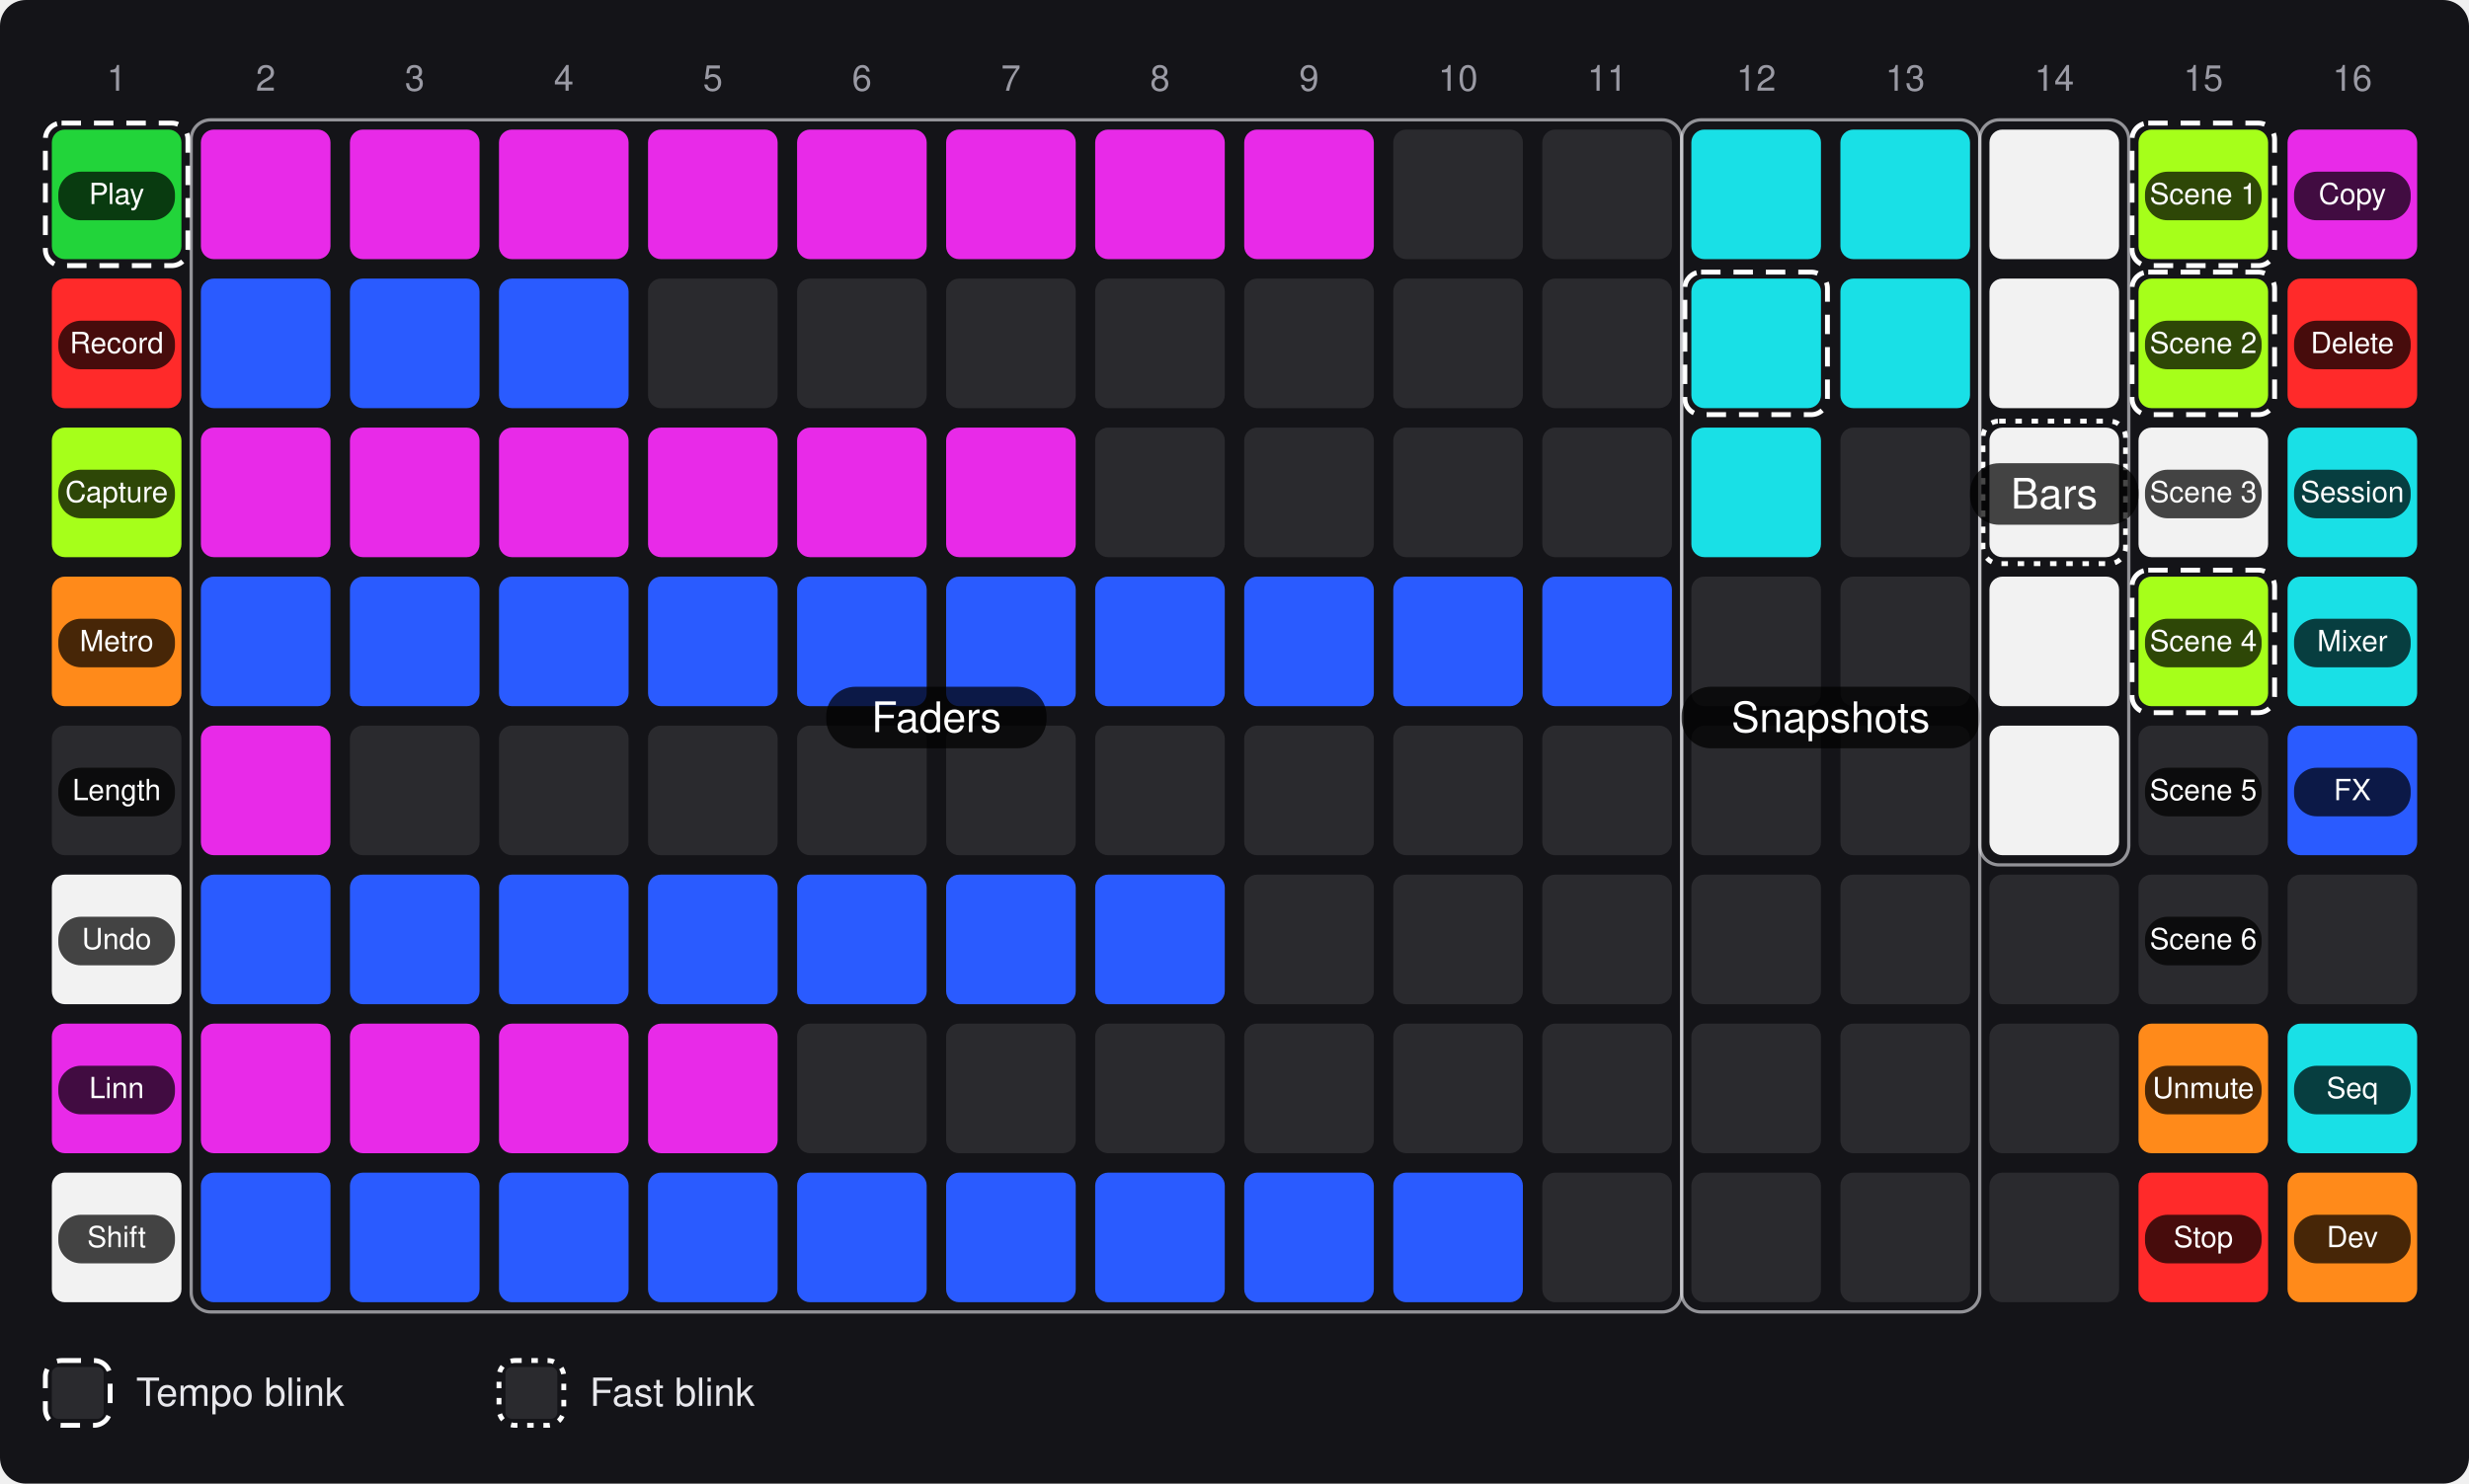
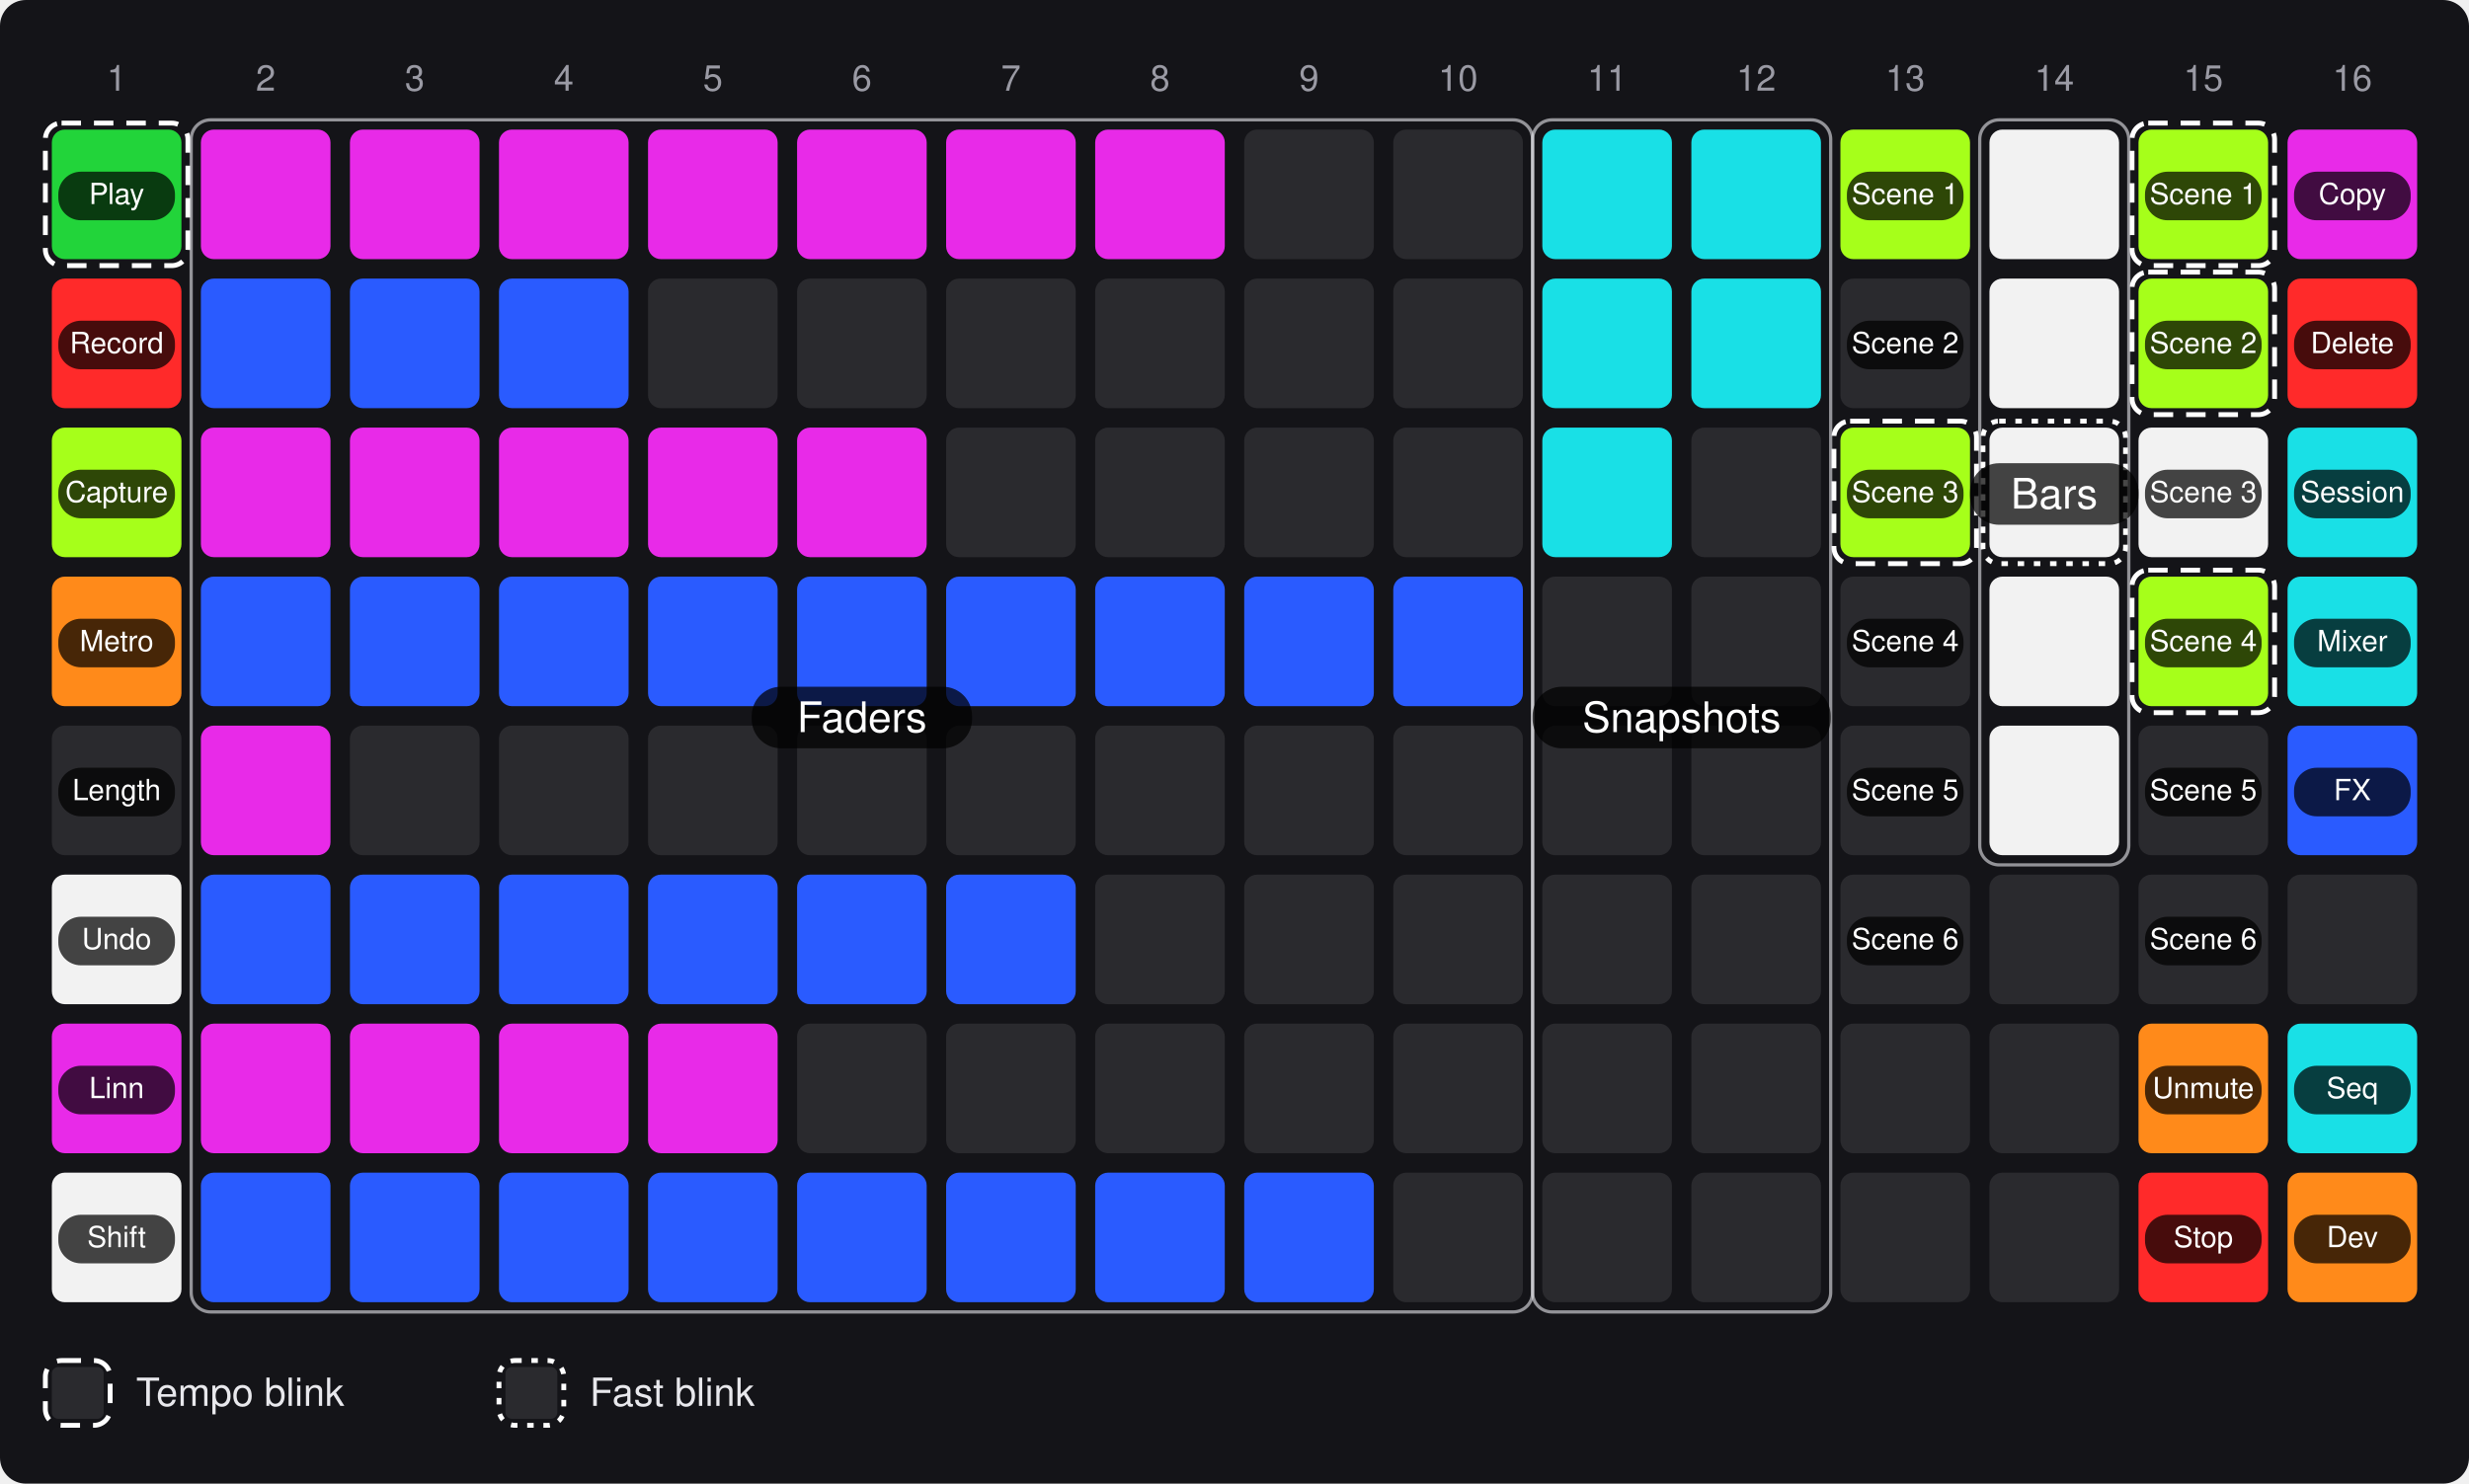
<svg xmlns="http://www.w3.org/2000/svg" width="762" height="458" viewBox="0 0 762 458" font-family="Helvetica, Arial, sans-serif">
  <rect x="0" y="0" width="762" height="458" rx="8" fill="#141418" />
  <text x="36" y="28" font-size="11" fill="#9a9aa4" text-anchor="middle">1</text>
  <text x="82" y="28" font-size="11" fill="#9a9aa4" text-anchor="middle">2</text>
  <text x="128" y="28" font-size="11" fill="#9a9aa4" text-anchor="middle">3</text>
  <text x="174" y="28" font-size="11" fill="#9a9aa4" text-anchor="middle">4</text>
  <text x="220" y="28" font-size="11" fill="#9a9aa4" text-anchor="middle">5</text>
  <text x="266" y="28" font-size="11" fill="#9a9aa4" text-anchor="middle">6</text>
  <text x="312" y="28" font-size="11" fill="#9a9aa4" text-anchor="middle">7</text>
  <text x="358" y="28" font-size="11" fill="#9a9aa4" text-anchor="middle">8</text>
  <text x="404" y="28" font-size="11" fill="#9a9aa4" text-anchor="middle">9</text>
  <text x="450" y="28" font-size="11" fill="#9a9aa4" text-anchor="middle">10</text>
  <text x="496" y="28" font-size="11" fill="#9a9aa4" text-anchor="middle">11</text>
  <text x="542" y="28" font-size="11" fill="#9a9aa4" text-anchor="middle">12</text>
  <text x="588" y="28" font-size="11" fill="#9a9aa4" text-anchor="middle">13</text>
  <text x="634" y="28" font-size="11" fill="#9a9aa4" text-anchor="middle">14</text>
  <text x="680" y="28" font-size="11" fill="#9a9aa4" text-anchor="middle">15</text>
  <text x="726" y="28" font-size="11" fill="#9a9aa4" text-anchor="middle">16</text>
  <rect x="16" y="40" width="40" height="40" rx="4" fill="#22d43a" />
  <rect x="14" y="38" width="44" height="44" rx="5" fill="none" stroke="#ffffff" stroke-width="1.5" stroke-dasharray="6 4" />
  <rect x="16" y="86" width="40" height="40" rx="4" fill="#ff2a2a" />
  <rect x="16" y="132" width="40" height="40" rx="4" fill="#a6ff1a" />
  <rect x="16" y="178" width="40" height="40" rx="4" fill="#ff8a1a" />
  <rect x="16" y="224" width="40" height="40" rx="4" fill="#2a2a2e" />
  <rect x="16" y="270" width="40" height="40" rx="4" fill="#f2f2f2" />
  <rect x="16" y="316" width="40" height="40" rx="4" fill="#e82ae8" />
  <rect x="16" y="362" width="40" height="40" rx="4" fill="#f2f2f2" />
  <rect x="62" y="40" width="40" height="40" rx="4" fill="#e82ae8" />
  <rect x="62" y="86" width="40" height="40" rx="4" fill="#2a5bff" />
  <rect x="62" y="132" width="40" height="40" rx="4" fill="#e82ae8" />
  <rect x="62" y="178" width="40" height="40" rx="4" fill="#2a5bff" />
  <rect x="62" y="224" width="40" height="40" rx="4" fill="#e82ae8" />
  <rect x="62" y="270" width="40" height="40" rx="4" fill="#2a5bff" />
  <rect x="62" y="316" width="40" height="40" rx="4" fill="#e82ae8" />
  <rect x="62" y="362" width="40" height="40" rx="4" fill="#2a5bff" />
  <rect x="108" y="40" width="40" height="40" rx="4" fill="#e82ae8" />
  <rect x="108" y="86" width="40" height="40" rx="4" fill="#2a5bff" />
  <rect x="108" y="132" width="40" height="40" rx="4" fill="#e82ae8" />
  <rect x="108" y="178" width="40" height="40" rx="4" fill="#2a5bff" />
  <rect x="108" y="224" width="40" height="40" rx="4" fill="#2a2a2e" />
  <rect x="108" y="270" width="40" height="40" rx="4" fill="#2a5bff" />
  <rect x="108" y="316" width="40" height="40" rx="4" fill="#e82ae8" />
  <rect x="108" y="362" width="40" height="40" rx="4" fill="#2a5bff" />
  <rect x="154" y="40" width="40" height="40" rx="4" fill="#e82ae8" />
  <rect x="154" y="86" width="40" height="40" rx="4" fill="#2a5bff" />
  <rect x="154" y="132" width="40" height="40" rx="4" fill="#e82ae8" />
  <rect x="154" y="178" width="40" height="40" rx="4" fill="#2a5bff" />
  <rect x="154" y="224" width="40" height="40" rx="4" fill="#2a2a2e" />
  <rect x="154" y="270" width="40" height="40" rx="4" fill="#2a5bff" />
  <rect x="154" y="316" width="40" height="40" rx="4" fill="#e82ae8" />
  <rect x="154" y="362" width="40" height="40" rx="4" fill="#2a5bff" />
  <rect x="200" y="40" width="40" height="40" rx="4" fill="#e82ae8" />
  <rect x="200" y="86" width="40" height="40" rx="4" fill="#2a2a2e" />
  <rect x="200" y="132" width="40" height="40" rx="4" fill="#e82ae8" />
  <rect x="200" y="178" width="40" height="40" rx="4" fill="#2a5bff" />
  <rect x="200" y="224" width="40" height="40" rx="4" fill="#2a2a2e" />
  <rect x="200" y="270" width="40" height="40" rx="4" fill="#2a5bff" />
  <rect x="200" y="316" width="40" height="40" rx="4" fill="#e82ae8" />
  <rect x="200" y="362" width="40" height="40" rx="4" fill="#2a5bff" />
  <rect x="246" y="40" width="40" height="40" rx="4" fill="#e82ae8" />
  <rect x="246" y="86" width="40" height="40" rx="4" fill="#2a2a2e" />
  <rect x="246" y="132" width="40" height="40" rx="4" fill="#e82ae8" />
  <rect x="246" y="178" width="40" height="40" rx="4" fill="#2a5bff" />
  <rect x="246" y="224" width="40" height="40" rx="4" fill="#2a2a2e" />
  <rect x="246" y="270" width="40" height="40" rx="4" fill="#2a5bff" />
  <rect x="246" y="316" width="40" height="40" rx="4" fill="#2a2a2e" />
  <rect x="246" y="362" width="40" height="40" rx="4" fill="#2a5bff" />
  <rect x="292" y="40" width="40" height="40" rx="4" fill="#e82ae8" />
  <rect x="292" y="86" width="40" height="40" rx="4" fill="#2a2a2e" />
-   <rect x="292" y="132" width="40" height="40" rx="4" fill="#e82ae8" />
+   <rect x="292" y="132" width="40" height="40" rx="4" fill="#2a2a2e" />
  <rect x="292" y="178" width="40" height="40" rx="4" fill="#2a5bff" />
  <rect x="292" y="224" width="40" height="40" rx="4" fill="#2a2a2e" />
  <rect x="292" y="270" width="40" height="40" rx="4" fill="#2a5bff" />
  <rect x="292" y="316" width="40" height="40" rx="4" fill="#2a2a2e" />
  <rect x="292" y="362" width="40" height="40" rx="4" fill="#2a5bff" />
  <rect x="338" y="40" width="40" height="40" rx="4" fill="#e82ae8" />
  <rect x="338" y="86" width="40" height="40" rx="4" fill="#2a2a2e" />
  <rect x="338" y="132" width="40" height="40" rx="4" fill="#2a2a2e" />
  <rect x="338" y="178" width="40" height="40" rx="4" fill="#2a5bff" />
  <rect x="338" y="224" width="40" height="40" rx="4" fill="#2a2a2e" />
-   <rect x="338" y="270" width="40" height="40" rx="4" fill="#2a5bff" />
+   <rect x="338" y="270" width="40" height="40" rx="4" fill="#2a2a2e" />
  <rect x="338" y="316" width="40" height="40" rx="4" fill="#2a2a2e" />
  <rect x="338" y="362" width="40" height="40" rx="4" fill="#2a5bff" />
-   <rect x="384" y="40" width="40" height="40" rx="4" fill="#e82ae8" />
+   <rect x="384" y="40" width="40" height="40" rx="4" fill="#2a2a2e" />
  <rect x="384" y="86" width="40" height="40" rx="4" fill="#2a2a2e" />
  <rect x="384" y="132" width="40" height="40" rx="4" fill="#2a2a2e" />
  <rect x="384" y="178" width="40" height="40" rx="4" fill="#2a5bff" />
  <rect x="384" y="224" width="40" height="40" rx="4" fill="#2a2a2e" />
  <rect x="384" y="270" width="40" height="40" rx="4" fill="#2a2a2e" />
  <rect x="384" y="316" width="40" height="40" rx="4" fill="#2a2a2e" />
  <rect x="384" y="362" width="40" height="40" rx="4" fill="#2a5bff" />
  <rect x="430" y="40" width="40" height="40" rx="4" fill="#2a2a2e" />
  <rect x="430" y="86" width="40" height="40" rx="4" fill="#2a2a2e" />
  <rect x="430" y="132" width="40" height="40" rx="4" fill="#2a2a2e" />
  <rect x="430" y="178" width="40" height="40" rx="4" fill="#2a5bff" />
  <rect x="430" y="224" width="40" height="40" rx="4" fill="#2a2a2e" />
  <rect x="430" y="270" width="40" height="40" rx="4" fill="#2a2a2e" />
  <rect x="430" y="316" width="40" height="40" rx="4" fill="#2a2a2e" />
-   <rect x="430" y="362" width="40" height="40" rx="4" fill="#2a5bff" />
-   <rect x="476" y="40" width="40" height="40" rx="4" fill="#2a2a2e" />
-   <rect x="476" y="86" width="40" height="40" rx="4" fill="#2a2a2e" />
-   <rect x="476" y="132" width="40" height="40" rx="4" fill="#2a2a2e" />
-   <rect x="476" y="178" width="40" height="40" rx="4" fill="#2a5bff" />
+   <rect x="430" y="362" width="40" height="40" rx="4" fill="#2a2a2e" />
+   <rect x="476" y="40" width="40" height="40" rx="4" fill="#19e0e6" />
+   <rect x="476" y="86" width="40" height="40" rx="4" fill="#19e0e6" />
+   <rect x="476" y="132" width="40" height="40" rx="4" fill="#19e0e6" />
+   <rect x="476" y="178" width="40" height="40" rx="4" fill="#2a2a2e" />
  <rect x="476" y="224" width="40" height="40" rx="4" fill="#2a2a2e" />
  <rect x="476" y="270" width="40" height="40" rx="4" fill="#2a2a2e" />
  <rect x="476" y="316" width="40" height="40" rx="4" fill="#2a2a2e" />
  <rect x="476" y="362" width="40" height="40" rx="4" fill="#2a2a2e" />
  <rect x="522" y="40" width="40" height="40" rx="4" fill="#19e0e6" />
  <rect x="522" y="86" width="40" height="40" rx="4" fill="#19e0e6" />
-   <rect x="520" y="84" width="44" height="44" rx="5" fill="none" stroke="#ffffff" stroke-width="1.5" stroke-dasharray="6 4" />
-   <rect x="522" y="132" width="40" height="40" rx="4" fill="#19e0e6" />
+   <rect x="522" y="132" width="40" height="40" rx="4" fill="#2a2a2e" />
  <rect x="522" y="178" width="40" height="40" rx="4" fill="#2a2a2e" />
  <rect x="522" y="224" width="40" height="40" rx="4" fill="#2a2a2e" />
  <rect x="522" y="270" width="40" height="40" rx="4" fill="#2a2a2e" />
  <rect x="522" y="316" width="40" height="40" rx="4" fill="#2a2a2e" />
  <rect x="522" y="362" width="40" height="40" rx="4" fill="#2a2a2e" />
-   <rect x="568" y="40" width="40" height="40" rx="4" fill="#19e0e6" />
-   <rect x="568" y="86" width="40" height="40" rx="4" fill="#19e0e6" />
-   <rect x="568" y="132" width="40" height="40" rx="4" fill="#2a2a2e" />
+   <rect x="568" y="40" width="40" height="40" rx="4" fill="#a6ff1a" />
+   <rect x="568" y="86" width="40" height="40" rx="4" fill="#2a2a2e" />
+   <rect x="568" y="132" width="40" height="40" rx="4" fill="#a6ff1a" />
+   <rect x="566" y="130" width="44" height="44" rx="5" fill="none" stroke="#ffffff" stroke-width="1.5" stroke-dasharray="6 4" />
  <rect x="568" y="178" width="40" height="40" rx="4" fill="#2a2a2e" />
  <rect x="568" y="224" width="40" height="40" rx="4" fill="#2a2a2e" />
  <rect x="568" y="270" width="40" height="40" rx="4" fill="#2a2a2e" />
  <rect x="568" y="316" width="40" height="40" rx="4" fill="#2a2a2e" />
  <rect x="568" y="362" width="40" height="40" rx="4" fill="#2a2a2e" />
  <rect x="614" y="40" width="40" height="40" rx="4" fill="#f2f2f2" />
  <rect x="614" y="86" width="40" height="40" rx="4" fill="#f2f2f2" />
  <rect x="614" y="132" width="40" height="40" rx="4" fill="#f2f2f2" />
  <rect x="612" y="130" width="44" height="44" rx="5" fill="none" stroke="#ffffff" stroke-width="1.5" stroke-dasharray="2 3" />
  <rect x="614" y="178" width="40" height="40" rx="4" fill="#f2f2f2" />
  <rect x="614" y="224" width="40" height="40" rx="4" fill="#f2f2f2" />
  <rect x="614" y="270" width="40" height="40" rx="4" fill="#2a2a2e" />
  <rect x="614" y="316" width="40" height="40" rx="4" fill="#2a2a2e" />
  <rect x="614" y="362" width="40" height="40" rx="4" fill="#2a2a2e" />
  <rect x="660" y="40" width="40" height="40" rx="4" fill="#a6ff1a" />
  <rect x="658" y="38" width="44" height="44" rx="5" fill="none" stroke="#ffffff" stroke-width="1.5" stroke-dasharray="6 4" />
  <rect x="660" y="86" width="40" height="40" rx="4" fill="#a6ff1a" />
  <rect x="658" y="84" width="44" height="44" rx="5" fill="none" stroke="#ffffff" stroke-width="1.5" stroke-dasharray="6 4" />
  <rect x="660" y="132" width="40" height="40" rx="4" fill="#f2f2f2" />
  <rect x="660" y="178" width="40" height="40" rx="4" fill="#a6ff1a" />
  <rect x="658" y="176" width="44" height="44" rx="5" fill="none" stroke="#ffffff" stroke-width="1.5" stroke-dasharray="6 4" />
  <rect x="660" y="224" width="40" height="40" rx="4" fill="#2a2a2e" />
  <rect x="660" y="270" width="40" height="40" rx="4" fill="#2a2a2e" />
  <rect x="660" y="316" width="40" height="40" rx="4" fill="#ff8a1a" />
  <rect x="660" y="362" width="40" height="40" rx="4" fill="#ff2a2a" />
  <rect x="706" y="40" width="40" height="40" rx="4" fill="#e82ae8" />
  <rect x="706" y="86" width="40" height="40" rx="4" fill="#ff2a2a" />
  <rect x="706" y="132" width="40" height="40" rx="4" fill="#19e0e6" />
  <rect x="706" y="178" width="40" height="40" rx="4" fill="#19e0e6" />
  <rect x="706" y="224" width="40" height="40" rx="4" fill="#2a5bff" />
  <rect x="706" y="270" width="40" height="40" rx="4" fill="#2a2a2e" />
  <rect x="706" y="316" width="40" height="40" rx="4" fill="#19e0e6" />
  <rect x="706" y="362" width="40" height="40" rx="4" fill="#ff8a1a" />
  <rect x="18" y="53" width="36" height="15" rx="7" fill="#000000" fill-opacity="0.72" />
  <text x="36" y="63" font-size="9" fill="#ffffff" text-anchor="middle">Play</text>
  <rect x="18" y="99" width="36" height="15" rx="7" fill="#000000" fill-opacity="0.72" />
  <text x="36" y="109" font-size="9" fill="#ffffff" text-anchor="middle">Record</text>
  <rect x="18" y="145" width="36" height="15" rx="7" fill="#000000" fill-opacity="0.72" />
  <text x="36" y="155" font-size="9" fill="#ffffff" text-anchor="middle">Capture</text>
  <rect x="18" y="191" width="36" height="15" rx="7" fill="#000000" fill-opacity="0.72" />
  <text x="36" y="201" font-size="9" fill="#ffffff" text-anchor="middle">Metro</text>
  <rect x="18" y="237" width="36" height="15" rx="7" fill="#000000" fill-opacity="0.72" />
  <text x="36" y="247" font-size="9" fill="#ffffff" text-anchor="middle">Length</text>
  <rect x="18" y="283" width="36" height="15" rx="7" fill="#000000" fill-opacity="0.72" />
  <text x="36" y="293" font-size="9" fill="#ffffff" text-anchor="middle">Undo</text>
  <rect x="18" y="329" width="36" height="15" rx="7" fill="#000000" fill-opacity="0.72" />
  <text x="36" y="339" font-size="9" fill="#ffffff" text-anchor="middle">Linn</text>
  <rect x="18" y="375" width="36" height="15" rx="7" fill="#000000" fill-opacity="0.72" />
  <text x="36" y="385" font-size="9" fill="#ffffff" text-anchor="middle">Shift</text>
+   <rect x="570" y="53" width="36" height="15" rx="7" fill="#000000" fill-opacity="0.72" />
+   <text x="588" y="63" font-size="9" fill="#ffffff" text-anchor="middle">Scene 1</text>
+   <rect x="570" y="99" width="36" height="15" rx="7" fill="#000000" fill-opacity="0.72" />
+   <text x="588" y="109" font-size="9" fill="#ffffff" text-anchor="middle">Scene 2</text>
+   <rect x="570" y="145" width="36" height="15" rx="7" fill="#000000" fill-opacity="0.72" />
+   <text x="588" y="155" font-size="9" fill="#ffffff" text-anchor="middle">Scene 3</text>
+   <rect x="570" y="191" width="36" height="15" rx="7" fill="#000000" fill-opacity="0.72" />
+   <text x="588" y="201" font-size="9" fill="#ffffff" text-anchor="middle">Scene 4</text>
+   <rect x="570" y="237" width="36" height="15" rx="7" fill="#000000" fill-opacity="0.72" />
+   <text x="588" y="247" font-size="9" fill="#ffffff" text-anchor="middle">Scene 5</text>
+   <rect x="570" y="283" width="36" height="15" rx="7" fill="#000000" fill-opacity="0.72" />
+   <text x="588" y="293" font-size="9" fill="#ffffff" text-anchor="middle">Scene 6</text>
  <rect x="662" y="53" width="36" height="15" rx="7" fill="#000000" fill-opacity="0.72" />
  <text x="680" y="63" font-size="9" fill="#ffffff" text-anchor="middle">Scene 1</text>
  <rect x="662" y="99" width="36" height="15" rx="7" fill="#000000" fill-opacity="0.72" />
  <text x="680" y="109" font-size="9" fill="#ffffff" text-anchor="middle">Scene 2</text>
  <rect x="662" y="145" width="36" height="15" rx="7" fill="#000000" fill-opacity="0.72" />
  <text x="680" y="155" font-size="9" fill="#ffffff" text-anchor="middle">Scene 3</text>
  <rect x="662" y="191" width="36" height="15" rx="7" fill="#000000" fill-opacity="0.72" />
  <text x="680" y="201" font-size="9" fill="#ffffff" text-anchor="middle">Scene 4</text>
  <rect x="662" y="237" width="36" height="15" rx="7" fill="#000000" fill-opacity="0.72" />
  <text x="680" y="247" font-size="9" fill="#ffffff" text-anchor="middle">Scene 5</text>
  <rect x="662" y="283" width="36" height="15" rx="7" fill="#000000" fill-opacity="0.72" />
  <text x="680" y="293" font-size="9" fill="#ffffff" text-anchor="middle">Scene 6</text>
  <rect x="662" y="329" width="36" height="15" rx="7" fill="#000000" fill-opacity="0.72" />
  <text x="680" y="339" font-size="9" fill="#ffffff" text-anchor="middle">Unmute</text>
  <rect x="662" y="375" width="36" height="15" rx="7" fill="#000000" fill-opacity="0.72" />
  <text x="680" y="385" font-size="9" fill="#ffffff" text-anchor="middle">Stop</text>
  <rect x="708" y="53" width="36" height="15" rx="7" fill="#000000" fill-opacity="0.72" />
  <text x="726" y="63" font-size="9" fill="#ffffff" text-anchor="middle">Copy</text>
  <rect x="708" y="99" width="36" height="15" rx="7" fill="#000000" fill-opacity="0.72" />
  <text x="726" y="109" font-size="9" fill="#ffffff" text-anchor="middle">Delete</text>
  <rect x="708" y="145" width="36" height="15" rx="7" fill="#000000" fill-opacity="0.72" />
  <text x="726" y="155" font-size="9" fill="#ffffff" text-anchor="middle">Session</text>
  <rect x="708" y="191" width="36" height="15" rx="7" fill="#000000" fill-opacity="0.72" />
  <text x="726" y="201" font-size="9" fill="#ffffff" text-anchor="middle">Mixer</text>
  <rect x="708" y="237" width="36" height="15" rx="7" fill="#000000" fill-opacity="0.72" />
  <text x="726" y="247" font-size="9" fill="#ffffff" text-anchor="middle">FX</text>
  <rect x="708" y="329" width="36" height="15" rx="7" fill="#000000" fill-opacity="0.72" />
  <text x="726" y="339" font-size="9" fill="#ffffff" text-anchor="middle">Seq</text>
  <rect x="708" y="375" width="36" height="15" rx="7" fill="#000000" fill-opacity="0.72" />
  <text x="726" y="385" font-size="9" fill="#ffffff" text-anchor="middle">Dev</text>
-   <rect x="59" y="37" width="460" height="368" rx="6" fill="none" stroke="#e8e8ec" stroke-width="1" stroke-opacity="0.6" />
-   <rect x="255" y="212" width="68" height="19" rx="9" fill="#000000" fill-opacity="0.72" />
-   <text x="289" y="226" font-size="13" fill="#ffffff" text-anchor="middle">Faders</text>
-   <rect x="519" y="37" width="92" height="368" rx="6" fill="none" stroke="#e8e8ec" stroke-width="1" stroke-opacity="0.6" />
-   <rect x="519" y="212" width="92" height="19" rx="9" fill="#000000" fill-opacity="0.72" />
-   <text x="565" y="226" font-size="13" fill="#ffffff" text-anchor="middle">Snapshots</text>
+   <rect x="59" y="37" width="414" height="368" rx="6" fill="none" stroke="#e8e8ec" stroke-width="1" stroke-opacity="0.6" />
+   <rect x="232" y="212" width="68" height="19" rx="9" fill="#000000" fill-opacity="0.72" />
+   <text x="266" y="226" font-size="13" fill="#ffffff" text-anchor="middle">Faders</text>
+   <rect x="473" y="37" width="92" height="368" rx="6" fill="none" stroke="#e8e8ec" stroke-width="1" stroke-opacity="0.6" />
+   <rect x="473" y="212" width="92" height="19" rx="9" fill="#000000" fill-opacity="0.72" />
+   <text x="519" y="226" font-size="13" fill="#ffffff" text-anchor="middle">Snapshots</text>
  <rect x="611" y="37" width="46" height="230" rx="6" fill="none" stroke="#e8e8ec" stroke-width="1" stroke-opacity="0.6" />
  <rect x="608" y="143" width="52" height="19" rx="9" fill="#000000" fill-opacity="0.72" />
  <text x="634" y="157" font-size="13" fill="#ffffff" text-anchor="middle">Bars</text>
  <rect x="16" y="422" width="16" height="16" rx="2" fill="#2a2a2e" />
  <rect x="14" y="420" width="20" height="20" rx="5" fill="none" stroke="#ffffff" stroke-width="1.5" stroke-dasharray="6 4" />
  <text x="42" y="434" font-size="12" fill="#e8e8ec">Tempo blink</text>
  <rect x="156" y="422" width="16" height="16" rx="2" fill="#2a2a2e" />
  <rect x="154" y="420" width="20" height="20" rx="5" fill="none" stroke="#ffffff" stroke-width="1.5" stroke-dasharray="2 3" />
  <text x="182" y="434" font-size="12" fill="#e8e8ec">Fast blink</text>
</svg>
